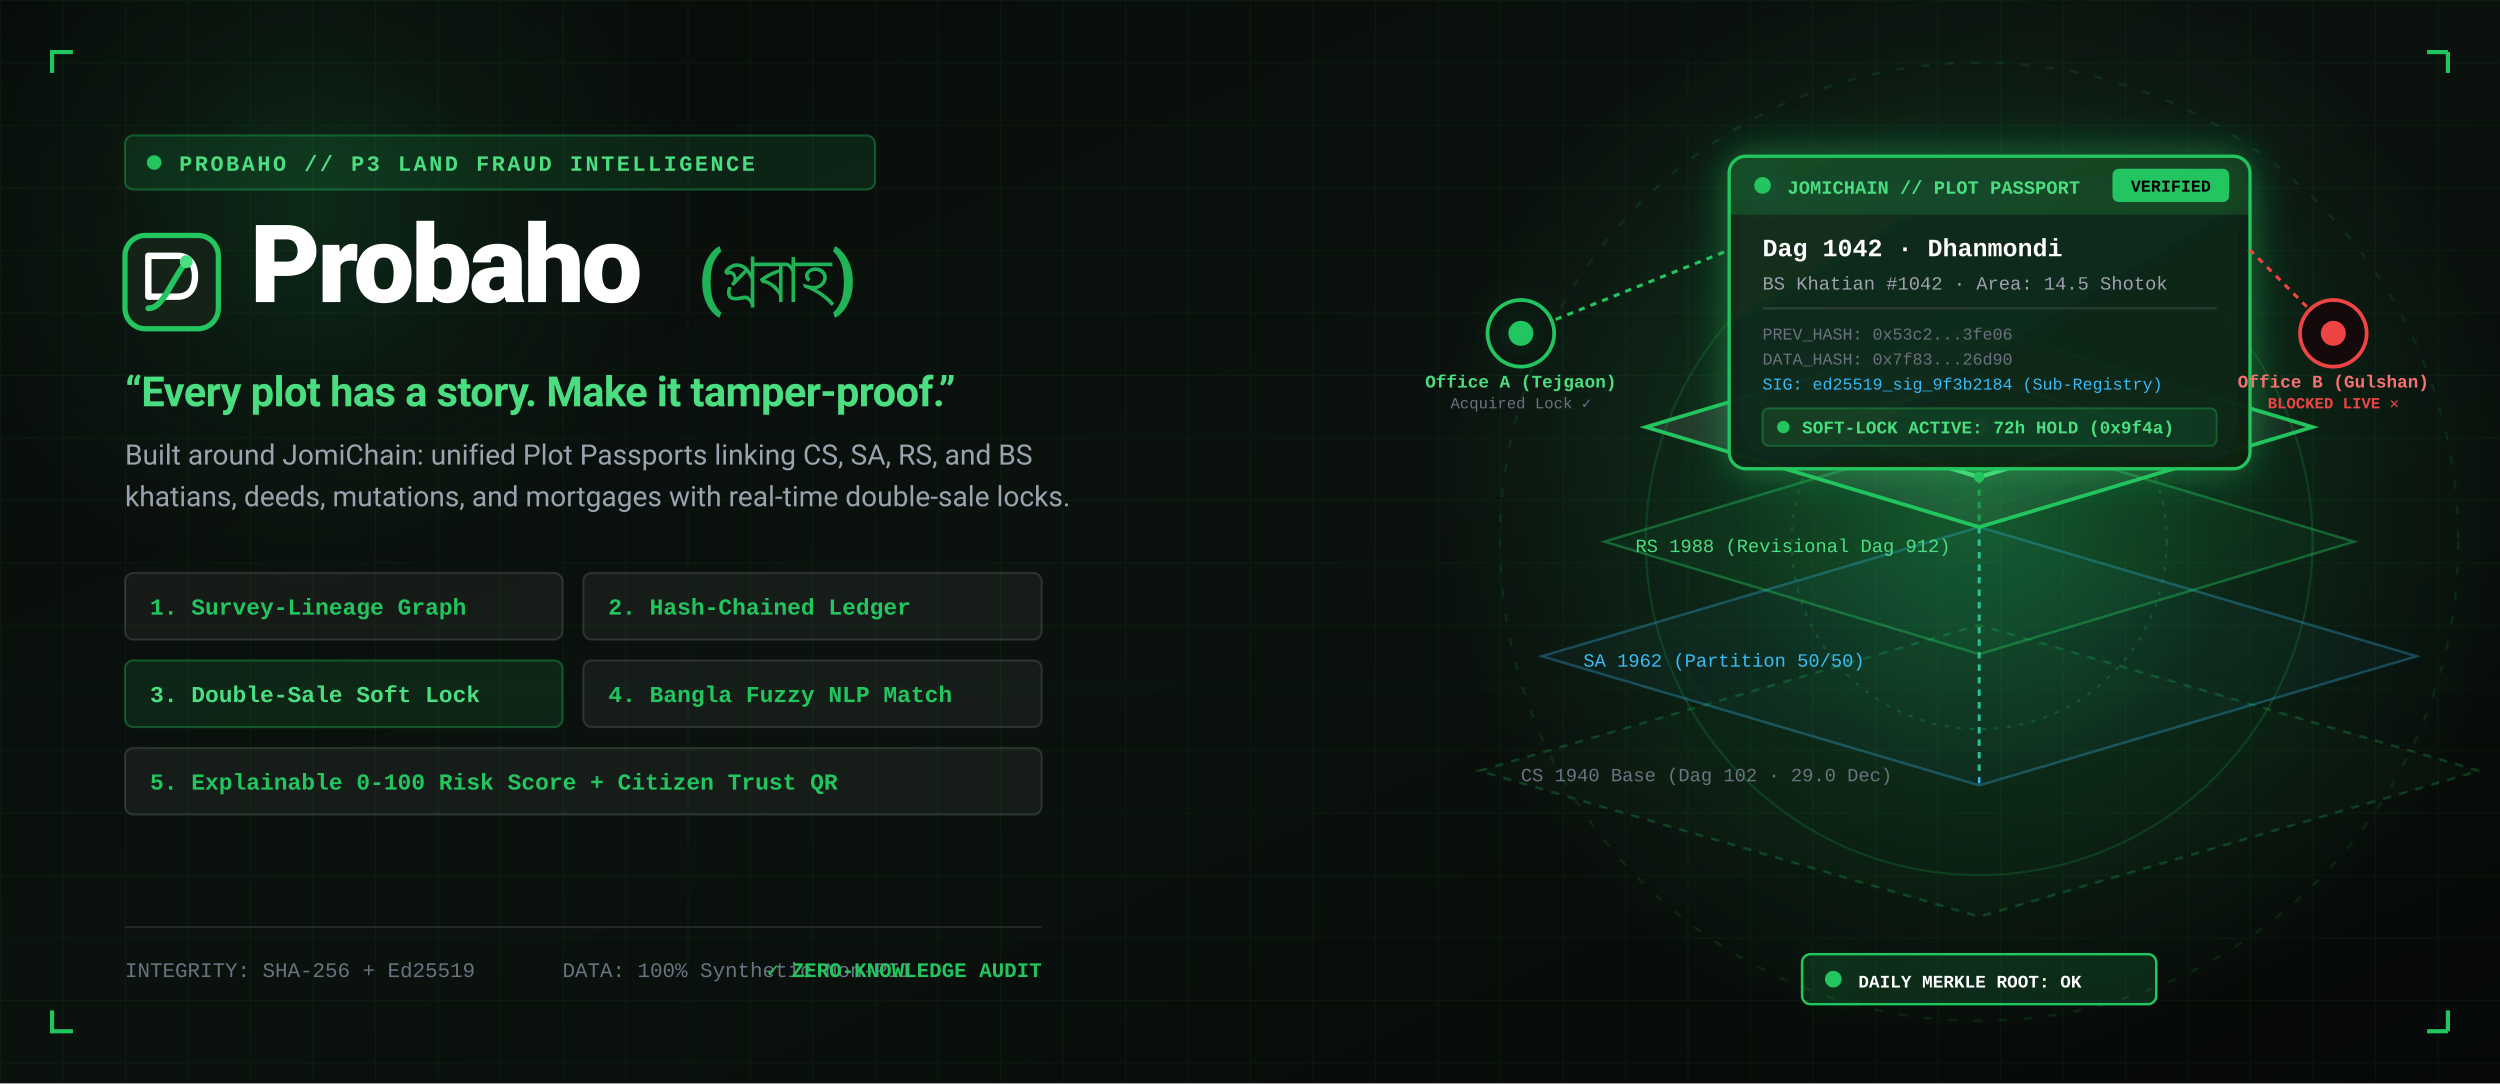
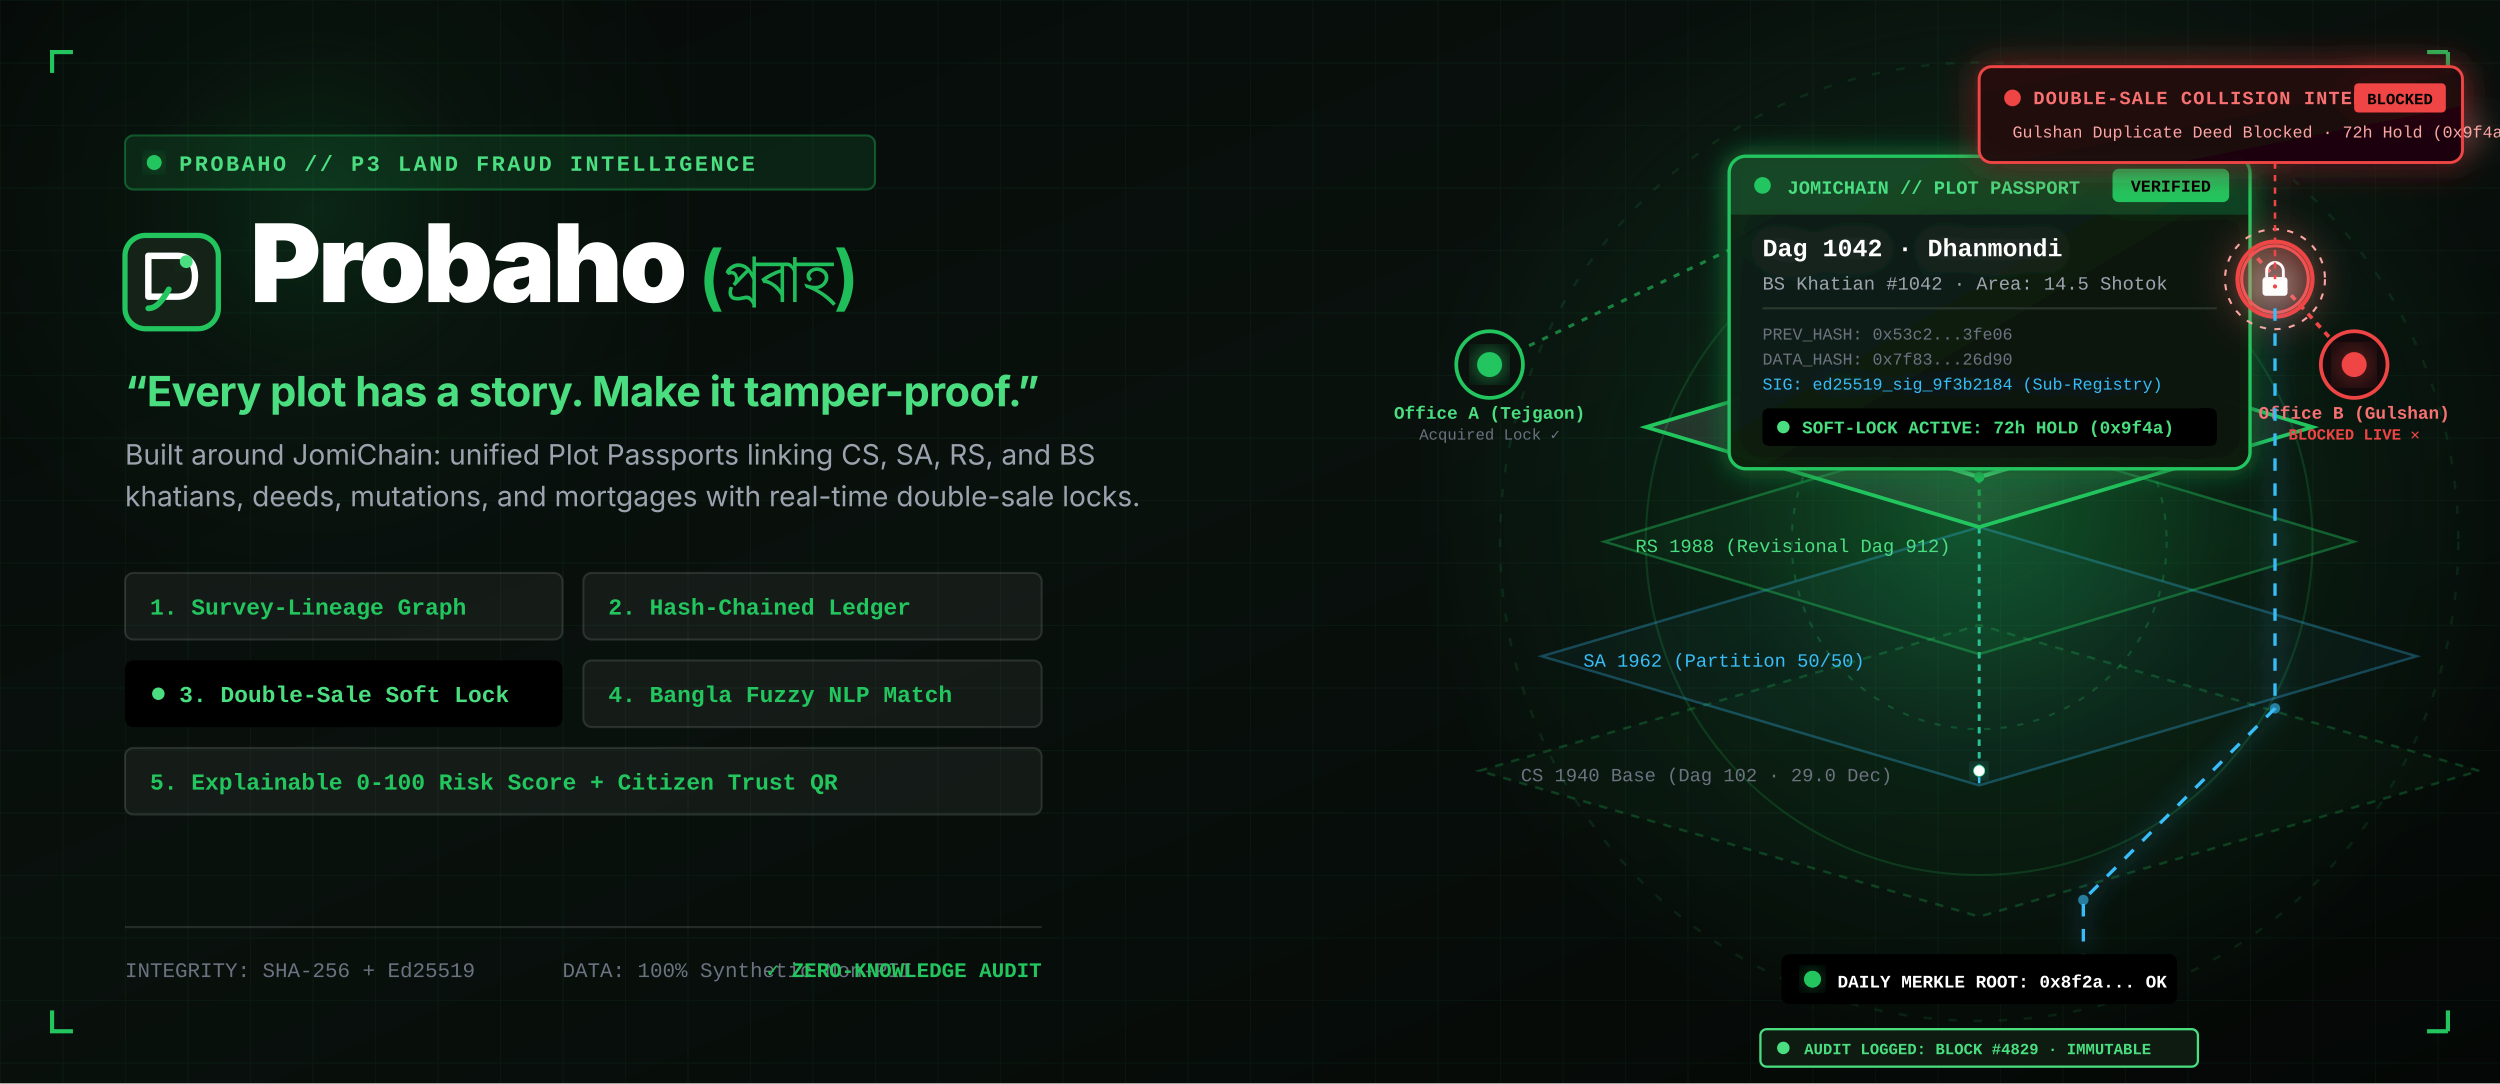
- <svg xmlns="http://www.w3.org/2000/svg" viewBox="0 0 1200 520" width="100%" height="100%">
+ <svg xmlns="http://www.w3.org/2000/svg" viewBox="0 0 1200 520" width="100%" height="100%" role="img" aria-labelledby="hero-title hero-desc">
  <defs>
    <linearGradient id="bg-grad" x1="0%" y1="0%" x2="100%" y2="100%">
-       <stop offset="0%" stop-color="#080c0a" />
-       <stop offset="50%" stop-color="#0b120e" />
-       <stop offset="100%" stop-color="#060907" />
+       <stop offset="0%" stop-color="#060a08" />
+       <stop offset="45%" stop-color="#09110d" />
+       <stop offset="100%" stop-color="#040705" />
    </linearGradient>
    <linearGradient id="brand-grad" x1="0%" y1="0%" x2="100%" y2="0%">
      <stop offset="0%" stop-color="#22c55e" />
      <stop offset="50%" stop-color="#4ade80" />
      <stop offset="100%" stop-color="#10b981" />
    </linearGradient>
    <linearGradient id="glass-grad" x1="0%" y1="0%" x2="100%" y2="100%">
-       <stop offset="0%" stop-color="#ffffff" stop-opacity="0.12" />
+       <stop offset="0%" stop-color="#ffffff" stop-opacity="0.14" />
      <stop offset="100%" stop-color="#ffffff" stop-opacity="0.02" />
    </linearGradient>
    <linearGradient id="card-grad" x1="0%" y1="0%" x2="100%" y2="100%">
-       <stop offset="0%" stop-color="#142419" stop-opacity="0.95" />
-       <stop offset="100%" stop-color="#0a120c" stop-opacity="0.95" />
+       <stop offset="0%" stop-color="#122217" stop-opacity="0.96" />
+       <stop offset="100%" stop-color="#08120a" stop-opacity="0.96" />
+     </linearGradient>
+     <linearGradient id="alert-card-grad" x1="0%" y1="0%" x2="100%" y2="100%">
+       <stop offset="0%" stop-color="#220b0d" stop-opacity="0.96" />
+       <stop offset="100%" stop-color="#120507" stop-opacity="0.96" />
+     </linearGradient>
+     <linearGradient id="radar-beam-grad" x1="0%" y1="0%" x2="100%" y2="0%">
+       <stop offset="0%" stop-color="#22c55e" stop-opacity="0" />
+       <stop offset="70%" stop-color="#22c55e" stop-opacity="0.12" />
+       <stop offset="100%" stop-color="#4ade80" stop-opacity="0.6" />
    </linearGradient>
    <radialGradient id="beacon-glow" cx="50%" cy="50%" r="50%">
-       <stop offset="0%" stop-color="#22c55e" stop-opacity="0.6" />
-       <stop offset="50%" stop-color="#22c55e" stop-opacity="0.2" />
+       <stop offset="0%" stop-color="#22c55e" stop-opacity="0.55" />
+       <stop offset="45%" stop-color="#22c55e" stop-opacity="0.15" />
      <stop offset="100%" stop-color="#22c55e" stop-opacity="0" />
    </radialGradient>
    <radialGradient id="red-beacon-glow" cx="50%" cy="50%" r="50%">
-       <stop offset="0%" stop-color="#ef4444" stop-opacity="0.6" />
+       <stop offset="0%" stop-color="#ef4444" stop-opacity="0.7" />
+       <stop offset="50%" stop-color="#ef4444" stop-opacity="0.2" />
      <stop offset="100%" stop-color="#ef4444" stop-opacity="0" />
    </radialGradient>
+     <radialGradient id="cyan-beacon-glow" cx="50%" cy="50%" r="50%">
+       <stop offset="0%" stop-color="#38bdf8" stop-opacity="0.6" />
+       <stop offset="50%" stop-color="#38bdf8" stop-opacity="0.15" />
+       <stop offset="100%" stop-color="#38bdf8" stop-opacity="0" />
+     </radialGradient>
    <pattern id="cadastral-grid" width="30" height="30" patternUnits="userSpaceOnUse">
-       <path d="M 30 0 L 0 0 0 30" fill="none" stroke="rgba(34, 197, 94, 0.07)" stroke-width="0.8" />
+       <path d="M 30 0 L 0 0 0 30" fill="none" stroke="rgba(34, 197, 94, 0.065)" stroke-width="0.8" />
    </pattern>
-     <filter id="glow-filter" x="-20%" y="-20%" width="140%" height="140%">
+     <filter id="glow-emerald" x="-30%" y="-30%" width="160%" height="160%">
+       <feGaussianBlur stdDeviation="6" result="blur" />
+       <feComposite in="SourceGraphic" in2="blur" operator="over" />
+     </filter>
+     <filter id="glow-red" x="-40%" y="-40%" width="180%" height="180%">
      <feGaussianBlur stdDeviation="8" result="blur" />
+       <feComposite in="SourceGraphic" in2="blur" operator="over" />
+     </filter>
+     <filter id="glow-cyan" x="-30%" y="-30%" width="160%" height="160%">
+       <feGaussianBlur stdDeviation="5" result="blur" />
      <feComposite in="SourceGraphic" in2="blur" operator="over" />
    </filter>
  </defs>
  <style>
-     .mono { font-family: 'JetBrains Mono', 'Fira Code', 'Courier New', monospace; }
-     .sans { font-family: -apple-system, BlinkMacSystemFont, 'Segoe UI', Roboto, Helvetica, Arial, sans-serif; }
-     .glow { filter: drop-shadow(0 0 10px rgba(34, 197, 94, 0.5)); }
+     /* ==================================================================== */
+     /* 1. TYPOGRAPHY &amp; BASE STYLES                                          */
+     /* ==================================================================== */
+     .mono { font-family: 'JetBrains Mono', 'SF Mono', Consolas, Menlo, Monaco, 'Courier New', monospace; }
+     .sans { font-family: -apple-system, BlinkMacSystemFont, 'Segoe UI', Inter, Roboto, Helvetica, Arial, sans-serif; }
+ 
+     /* ==================================================================== */
+     /* 2. CONTINUOUS AMBIENT MICRO-ANIMATIONS                               */
+     /* ==================================================================== */
+     /* Cadastral Radar Reticle Rotations */
+     .radar-outer {
+       transform-origin: 950px 260px;
+       animation: spinCW 55s linear infinite;
+     }
+     .radar-inner {
+       transform-origin: 950px 260px;
+       animation: spinCCW 32s linear infinite;
+     }
+     .radar-sweep-beam {
+       transform-origin: 950px 260px;
+       animation: spinCW 10s linear infinite;
+     }
+     @keyframes spinCW { from { transform: rotate(0deg); } to { transform: rotate(360deg); } }
+     @keyframes spinCCW { from { transform: rotate(360deg); } to { transform: rotate(0deg); } }
+ 
+     /* Ambient Heartbeat Pings */
+     .beacon-ping {
+       transform-origin: center;
+       transform-box: fill-box;
+       animation: beaconPulse 2.8s cubic-bezier(0.4, 0, 0.6, 1) infinite;
+     }
+     @keyframes beaconPulse {
+       0% { transform: scale(0.9); opacity: 0.9; }
+       50% { transform: scale(1.4); opacity: 0.35; }
+       100% { transform: scale(0.9); opacity: 0.9; }
+     }
+ 
+     /* P Logo Monogram Flow Spline */
+     .logo-flow {
+       stroke-dasharray: 10 30;
+       animation: logoFlowAnim 2.4s linear infinite;
+     }
+     @keyframes logoFlowAnim {
+       from { stroke-dashoffset: 40; }
+       to { stroke-dashoffset: 0; }
+     }
+ 
+     /* Target Plot Dag 1042 Beacon Ping */
+     .plot-beacon-ring {
+       transform-origin: center;
+       transform-box: fill-box;
+       animation: plotBeacon 2.6s ease-out infinite;
+     }
+     @keyframes plotBeacon {
+       0% { transform: scale(0.5); opacity: 0.9; }
+       70% { transform: scale(1.6); opacity: 0.1; }
+       100% { transform: scale(1.8); opacity: 0; }
+     }
+ 
+     /* Survey Lineage Upward Continuous Stream (CS -&gt; SA -&gt; RS -&gt; BS) */
+     .survey-stream-1 { animation: surveyFlow1 3.2s cubic-bezier(0.4, 0, 0.2, 1) infinite; }
+     .survey-stream-2 { animation: surveyFlow2 3.8s cubic-bezier(0.4, 0, 0.2, 1) infinite 1.1s; }
+     .survey-stream-3 { animation: surveyFlow3 3.4s cubic-bezier(0.4, 0, 0.2, 1) infinite 2.0s; }
+     @keyframes surveyFlow1 {
+       0% { transform: translate(0, 0); opacity: 0; }
+       15% { opacity: 1; }
+       85% { opacity: 1; }
+       100% { transform: translate(0, -165px); opacity: 0; }
+     }
+     @keyframes surveyFlow2 {
+       0% { transform: translate(0, 0); opacity: 0; }
+       15% { opacity: 1; }
+       85% { opacity: 1; }
+       100% { transform: translate(0, -165px); opacity: 0; }
+     }
+     @keyframes surveyFlow3 {
+       0% { transform: translate(0, 0); opacity: 0; }
+       15% { opacity: 1; }
+       85% { opacity: 1; }
+       100% { transform: translate(0, -165px); opacity: 0; }
+     }
+ 
+     /* Office A (Tejgaon) Legitimate Ownership Registration Stream */
+     .office-a-ping {
+       transform-origin: center;
+       transform-box: fill-box;
+       animation: officeAPulse 2.6s ease-out infinite;
+     }
+     @keyframes officeAPulse {
+       0% { transform: scale(1); opacity: 0.8; }
+       60% { transform: scale(2.2); opacity: 0; }
+       100% { transform: scale(2.2); opacity: 0; }
+     }
+     .auth-flow-1 { animation: authTravel 3.2s cubic-bezier(0.4, 0, 0.2, 1) infinite; }
+     .auth-flow-2 { animation: authTravel 3.2s cubic-bezier(0.4, 0, 0.2, 1) infinite 1.6s; }
+     @keyframes authTravel {
+       0% { transform: translate(0, 0); opacity: 0; }
+       12% { opacity: 1; }
+       82% { opacity: 1; }
+       100% { transform: translate(115px, -55px); opacity: 0; }
+     }
+ 
+     /* ==================================================================== */
+     /* 3. THE 8-SECOND CHOREOGRAPHED DOUBLE-SALE PREVENTION STORY LOOP       */
+     /* ==================================================================== */
+     /* Phase 1 &amp; 2: Office B Rogue Deed Attempt Speeds Toward Passport, Halts */
+     .rogue-packet {
+       animation: rogueRun 8s cubic-bezier(0.25, 0.1, 0.25, 1) infinite;
+     }
+     @keyframes rogueRun {
+       0% { transform: translate(0, 0); opacity: 0; }
+       5% { opacity: 1; }
+       28% { transform: translate(-38px, -41px); opacity: 1; }
+       30%, 82% { transform: translate(-38px, -41px); opacity: 1; }
+       88%, 100% { transform: translate(-38px, -41px); opacity: 0; }
+     }
+ 
+     /* Rogue Trail Vector Active Flash */
+     .rogue-vector {
+       animation: vectorThreat 8s ease infinite;
+     }
+     @keyframes vectorThreat {
+       0%, 4% { stroke: #ef4444; opacity: 0.4; }
+       6%, 28% { stroke: #f87171; opacity: 0.95; stroke-dashoffset: -30; }
+       30%, 82% { stroke: #ef4444; opacity: 0.75; }
+       88%, 100% { stroke: #ef4444; opacity: 0.4; }
+     }
+ 
+     /* Phase 2: Soft-Lock Collision Shield &amp; Shockwave Rings */
+     .lock-shield-primary {
+       transform-origin: center;
+       transform-box: fill-box;
+       animation: shieldPrimary 8s cubic-bezier(0.16, 1, 0.3, 1) infinite;
+     }
+     @keyframes shieldPrimary {
+       0%, 27% { transform: scale(0); opacity: 0; }
+       31% { transform: scale(1.3); opacity: 1; }
+       36% { transform: scale(1); opacity: 1; }
+       42%, 80% { transform: scale(1); opacity: 0.95; }
+       86%, 100% { transform: scale(0.5); opacity: 0; }
+     }
+ 
+     .lock-shield-wave {
+       transform-origin: center;
+       transform-box: fill-box;
+       animation: shieldWave 8s ease-out infinite;
+     }
+     @keyframes shieldWave {
+       0%, 28% { transform: scale(0.2); opacity: 0; }
+       33% { transform: scale(1.5); opacity: 0.9; }
+       44% { transform: scale(2.2); opacity: 0; }
+       52% { transform: scale(1.2); opacity: 0.8; }
+       64% { transform: scale(2.2); opacity: 0; }
+       72% { transform: scale(1.2); opacity: 0.8; }
+       82% { transform: scale(2.0); opacity: 0; }
+       86%, 100% { opacity: 0; }
+     }
+ 
+     /* Phase 3: Telemetry Collision HUD Card */
+     .collision-hud {
+       animation: hudReveal 8s cubic-bezier(0.16, 1, 0.3, 1) infinite;
+     }
+     @keyframes hudReveal {
+       0%, 30% { opacity: 0; transform: translateY(-10px); }
+       36%, 82% { opacity: 1; transform: translateY(0); }
+       88%, 100% { opacity: 0; transform: translateY(-6px); }
+     }
+ 
+     /* Passport Concurrency Ribbon Defensive Pulse */
+     .passport-lock-banner {
+       animation: bannerLock 8s ease infinite;
+     }
+     @keyframes bannerLock {
+       0%, 28% { fill: rgba(34, 197, 94, 0.15); stroke: rgba(34, 197, 94, 0.35); }
+       34%, 82% { fill: rgba(239, 68, 68, 0.25); stroke: #ef4444; filter: drop-shadow(0 0 6px rgba(239, 68, 68, 0.6)); }
+       88%, 100% { fill: rgba(34, 197, 94, 0.15); stroke: rgba(34, 197, 94, 0.35); filter: none; }
+     }
+ 
+     /* Left Novelty 3 Badge Synchronous Illumination */
+     .novelty-lock-pill {
+       animation: noveltyLockGlow 8s ease infinite;
+     }
+     @keyframes noveltyLockGlow {
+       0%, 28% { stroke: rgba(34, 197, 94, 0.35); fill: rgba(34, 197, 94, 0.12); filter: none; }
+       34%, 82% { stroke: #4ade80; fill: rgba(34, 197, 94, 0.28); filter: drop-shadow(0 0 8px rgba(74, 222, 128, 0.45)); }
+       88%, 100% { stroke: rgba(34, 197, 94, 0.35); fill: rgba(34, 197, 94, 0.12); filter: none; }
+     }
+ 
+     /* Phase 4: Cryptographic Proof Downlink Beam */
+     .audit-downlink-beam {
+       stroke-dasharray: 6 6;
+       animation: auditBeamFlow 8s linear infinite;
+     }
+     @keyframes auditBeamFlow {
+       0%, 40% { opacity: 0; stroke-dashoffset: 120; }
+       48% { opacity: 1; stroke-dashoffset: 0; }
+       48%, 82% { opacity: 1; stroke-dashoffset: -80; }
+       88%, 100% { opacity: 0; stroke-dashoffset: -120; }
+     }
+ 
+     /* Daily Merkle Root Anchor Status Confirmation */
+     .merkle-anchor-box {
+       animation: merkleCatch 8s ease infinite;
+     }
+     @keyframes merkleCatch {
+       0%, 45% { fill: rgba(34, 197, 94, 0.15); stroke: #22c55e; filter: none; }
+       52%, 82% { fill: rgba(34, 197, 94, 0.35); stroke: #4ade80; filter: drop-shadow(0 0 10px rgba(34, 197, 94, 0.75)); }
+       88%, 100% { fill: rgba(34, 197, 94, 0.15); stroke: #22c55e; filter: none; }
+     }
+ 
+     .merkle-proof-pill {
+       animation: proofPillReveal 8s cubic-bezier(0.16, 1, 0.3, 1) infinite;
+     }
+     @keyframes proofPillReveal {
+       0%, 48% { opacity: 0; transform: translateY(6px); }
+       54%, 82% { opacity: 1; transform: translateY(0); }
+       88%, 100% { opacity: 0; transform: translateY(4px); }
+     }
+ 
+     /* ==================================================================== */
+     /* 4. ACCESSIBILITY REDUCED-MOTION FALLBACK                             */
+     /* ==================================================================== */
+     @media (prefers-reduced-motion: reduce) {
+       * { animation: none !important; }
+       .rogue-packet { transform: translate(-38px, -41px); opacity: 1; }
+       .lock-shield-primary { transform: scale(1); opacity: 1; }
+       .collision-hud { opacity: 1; transform: translateY(0); }
+       .audit-downlink-beam { opacity: 1; stroke-dashoffset: 0; }
+       .merkle-anchor-box { fill: rgba(34, 197, 94, 0.35); stroke: #4ade80; }
+       .merkle-proof-pill { opacity: 1; transform: translateY(0); }
+       .passport-lock-banner { fill: rgba(239, 68, 68, 0.25); stroke: #ef4444; }
+     }
  </style>
  <rect width="1200" height="520" fill="url(#bg-grad)" />
  <rect width="1200" height="520" fill="url(#cadastral-grid)" />
-   <circle cx="950" cy="240" r="260" fill="url(#beacon-glow)" opacity="0.65" />
-   <circle cx="150" cy="100" r="180" fill="url(#beacon-glow)" opacity="0.25" />
-   <circle cx="950" cy="260" r="230" fill="none" stroke="rgba(34, 197, 94, 0.12)" stroke-width="1.2" stroke-dasharray="4 8" />
+   <circle cx="950" cy="240" r="270" fill="url(#beacon-glow)" opacity="0.65" />
+   <circle cx="150" cy="100" r="190" fill="url(#beacon-glow)" opacity="0.25" />
+   <g class="radar-outer">
+     <circle cx="950" cy="260" r="230" fill="none" stroke="rgba(34, 197, 94, 0.12)" stroke-width="1.2" stroke-dasharray="4 8" />
+   </g>
  <circle cx="950" cy="260" r="160" fill="none" stroke="rgba(34, 197, 94, 0.18)" stroke-width="1" />
-   <circle cx="950" cy="260" r="90" fill="none" stroke="rgba(34, 197, 94, 0.22)" stroke-width="1" stroke-dasharray="2 4" />
+   <g class="radar-inner">
+     <circle cx="950" cy="260" r="90" fill="none" stroke="rgba(34, 197, 94, 0.25)" stroke-width="1" stroke-dasharray="3 5" />
+   </g>
+   <g class="radar-sweep-beam">
+     <line x1="950" y1="260" x2="1180" y2="260" stroke="url(#radar-beam-grad)" stroke-width="1.8" />
+   </g>
  <path d="M 25 35 L 25 25 L 35 25" stroke="#22c55e" stroke-width="2" fill="none" />
  <path d="M 1175 25 L 1175 35 M 1175 25 L 1165 25" stroke="#22c55e" stroke-width="2" fill="none" />
  <path d="M 25 485 L 25 495 L 35 495" stroke="#22c55e" stroke-width="2" fill="none" />
  <path d="M 1175 495 L 1175 485 M 1175 495 L 1165 495" stroke="#22c55e" stroke-width="2" fill="none" />
  <g transform="translate(60, 65)">
    <rect width="360" height="26" rx="4" fill="rgba(34, 197, 94, 0.12)" stroke="rgba(34, 197, 94, 0.35)" stroke-width="1" />
-     <circle cx="14" cy="13" r="3.5" fill="#22c55e" class="glow" />
+     <circle cx="14" cy="13" r="3.5" fill="#22c55e" class="beacon-ping" filter="url(#glow-emerald)" />
+     <circle cx="14" cy="13" r="3.5" fill="#22c55e" />
    <text x="26" y="17" fill="#4ade80" class="mono" font-size="10.5" font-weight="700" letter-spacing="1.2">
      PROBAHO // P3 LAND FRAUD INTELLIGENCE
    </text>
  </g>
  <g transform="translate(60, 155)">
    <g transform="translate(0, -42) scale(1.4)">
      <rect x="0" y="0" width="32" height="32" rx="7" fill="#142218" stroke="#22c55e" stroke-width="1.8" />
      <path d="M 8 7 L 18 7 C 22.5 7 24 10.5 24 14 C 24 17.5 22.5 21 18 21 L 8 21 Z" fill="none" stroke="#ffffff" stroke-width="2.2" stroke-linejoin="round" />
-       <path d="M 8 25 C 13 25 15 17 21 9" fill="none" stroke="#22c55e" stroke-width="2" stroke-linecap="round" />
-       <circle cx="21" cy="9" r="2.2" fill="#4ade80" />
+       <path d="M 8 25 C 13 25 15 17 21 9" fill="none" stroke="#22c55e" stroke-width="2" stroke-linecap="round" class="logo-flow" />
+       <circle cx="21" cy="9" r="2.2" fill="#4ade80" filter="url(#glow-emerald)" />
    </g>
    <text x="60" y="-10" fill="#ffffff" class="sans" font-size="52" font-weight="900" letter-spacing="-1.5">
      Probaho
    </text>
-     <text x="275" y="-10" fill="#22c55e" class="sans" font-size="34" font-weight="600" opacity="0.9">
+     <text x="275" y="-10" fill="#22c55e" class="sans" font-size="34" font-weight="600" opacity="0.95">
      (প্রবাহ)
    </text>
  </g>
  <g transform="translate(60, 195)">
    <text x="0" y="0" fill="#4ade80" class="sans" font-size="20" font-weight="700" letter-spacing="-0.3">
      “Every plot has a story. Make it tamper-proof.”
    </text>
    <text x="0" y="28" fill="#9ca3af" class="sans" font-size="13.5" font-weight="400">
      Built around JomiChain: unified Plot Passports linking CS, SA, RS, and BS
    </text>
    <text x="0" y="48" fill="#9ca3af" class="sans" font-size="13.5" font-weight="400">
      khatians, deeds, mutations, and mortgages with real-time double-sale locks.
    </text>
  </g>
  <g transform="translate(60, 275)">
    <g transform="translate(0, 0)">
      <rect width="210" height="32" rx="4" fill="rgba(255,255,255,0.05)" stroke="rgba(255,255,255,0.12)" stroke-width="1" />
      <text x="12" y="20" fill="#22c55e" class="mono" font-size="11" font-weight="700">1. Survey-Lineage Graph</text>
    </g>
    <g transform="translate(220, 0)">
      <rect width="220" height="32" rx="4" fill="rgba(255,255,255,0.05)" stroke="rgba(255,255,255,0.12)" stroke-width="1" />
      <text x="12" y="20" fill="#22c55e" class="mono" font-size="11" font-weight="700">2. Hash-Chained Ledger</text>
    </g>
    <g transform="translate(0, 42)">
-       <rect width="210" height="32" rx="4" fill="rgba(34,197,94,0.12)" stroke="rgba(34,197,94,0.35)" stroke-width="1" />
-       <text x="12" y="20" fill="#4ade80" class="mono" font-size="11" font-weight="700">3. Double-Sale Soft Lock</text>
+       <rect width="210" height="32" rx="4" class="novelty-lock-pill" stroke-width="1.2" />
+       <circle cx="16" cy="16" r="3" fill="#4ade80" />
+       <text x="26" y="20" fill="#4ade80" class="mono" font-size="11" font-weight="700">3. Double-Sale Soft Lock</text>
    </g>
    <g transform="translate(220, 42)">
      <rect width="220" height="32" rx="4" fill="rgba(255,255,255,0.05)" stroke="rgba(255,255,255,0.12)" stroke-width="1" />
      <text x="12" y="20" fill="#22c55e" class="mono" font-size="11" font-weight="700">4. Bangla Fuzzy NLP Match</text>
    </g>
    <g transform="translate(0, 84)">
      <rect width="440" height="32" rx="4" fill="rgba(255,255,255,0.05)" stroke="rgba(255,255,255,0.12)" stroke-width="1" />
      <text x="12" y="20" fill="#22c55e" class="mono" font-size="11" font-weight="700">5. Explainable 0-100 Risk Score + Citizen Trust QR</text>
    </g>
  </g>
  <g transform="translate(60, 445)">
-     <line x1="0" y1="0" x2="440" y2="0" stroke="rgba(255,255,255,0.1)" stroke-width="1" />
+     <line x1="0" y1="0" x2="440" y2="0" stroke="rgba(255,255,255,0.12)" stroke-width="1" />
    <text x="0" y="24" fill="#6b7280" class="mono" font-size="10">
      INTEGRITY: SHA-256 + Ed25519
    </text>
    <text x="210" y="24" fill="#6b7280" class="mono" font-size="10">
      DATA: 100% Synthetic Non-PII
    </text>
    <text x="440" y="24" text-anchor="end" fill="#22c55e" class="mono" font-size="10" font-weight="700">
      ✓ ZERO-KNOWLEDGE AUDIT
    </text>
  </g>
  <g transform="translate(950, 370)">
    <polygon points="-240,0 0,-70 240,0 0,70" fill="rgba(34,197,94,0.03)" stroke="rgba(34,197,94,0.25)" stroke-width="1.2" stroke-dasharray="4 4" />
    <text x="-220" y="5" fill="#6b7280" class="mono" font-size="9">CS 1940 Base (Dag 102 · 29.0 Dec)</text>
  </g>
  <g transform="translate(950, 315)">
    <polygon points="-210,0 0,-62 210,0 0,62" fill="rgba(56,189,248,0.04)" stroke="rgba(56,189,248,0.3)" stroke-width="1.2" />
    <line x1="0" y1="-62" x2="0" y2="62" stroke="#38bdf8" stroke-width="1.2" stroke-dasharray="3 3" />
    <text x="-190" y="5" fill="#38bdf8" class="mono" font-size="9">SA 1962 (Partition 50/50)</text>
  </g>
  <g transform="translate(950, 260)">
    <polygon points="-180,0 0,-54 180,0 0,54" fill="rgba(34,197,94,0.06)" stroke="rgba(34,197,94,0.4)" stroke-width="1.2" />
    <text x="-165" y="5" fill="#4ade80" class="mono" font-size="9">RS 1988 (Revisional Dag 912)</text>
  </g>
  <g transform="translate(950, 205)">
    <polygon points="-160,0 0,-48 160,0 0,48" fill="url(#glass-grad)" stroke="#22c55e" stroke-width="1.8" />
    <polygon points="-80,0 0,-24 80,0 0,24" fill="rgba(34, 197, 94, 0.35)" stroke="#4ade80" stroke-width="2" />
-     <circle cx="0" cy="0" r="4.5" fill="#ffffff" class="glow" />
+     <circle cx="0" cy="0" r="14" fill="none" stroke="#4ade80" stroke-width="1.2" class="plot-beacon-ring" />
+     <circle cx="0" cy="0" r="4.5" fill="#ffffff" filter="url(#glow-emerald)" />
    <circle cx="-80" cy="0" r="2.5" fill="#22c55e" />
    <circle cx="80" cy="0" r="2.5" fill="#22c55e" />
    <circle cx="0" cy="-24" r="2.5" fill="#22c55e" />
    <circle cx="0" cy="24" r="2.5" fill="#22c55e" />
  </g>
  <line x1="950" y1="370" x2="950" y2="205" stroke="#22c55e" stroke-width="1.5" stroke-dasharray="3 3" opacity="0.6" />
-   <g transform="translate(830, 75)" class="glow">
+   <circle cx="950" cy="370" r="2.8" fill="#38bdf8" class="survey-stream-1" filter="url(#glow-cyan)" />
+   <circle cx="950" cy="370" r="2.8" fill="#4ade80" class="survey-stream-2" filter="url(#glow-emerald)" />
+   <circle cx="950" cy="370" r="2.5" fill="#ffffff" class="survey-stream-3" />
+   <g transform="translate(830, 75)" filter="url(#glow-emerald)">
    <rect width="250" height="150" rx="8" fill="url(#card-grad)" stroke="#22c55e" stroke-width="1.6" />
    <path d="M 0 8 Q 0 0 8 0 L 242 0 Q 250 0 250 8 L 250 28 L 0 28 Z" fill="rgba(34, 197, 94, 0.22)" />
-     <circle cx="16" cy="14" r="4" fill="#22c55e" class="glow" />
+     <circle cx="16" cy="14" r="4" fill="#22c55e" class="beacon-ping" />
    <text x="28" y="18" fill="#4ade80" class="mono" font-size="9" font-weight="700">
      JOMICHAIN // PLOT PASSPORT
    </text>
    <rect x="184" y="6" width="56" height="16" rx="3" fill="#22c55e" />
    <text x="212" y="17" text-anchor="middle" fill="#000000" class="mono" font-size="8" font-weight="900">
      VERIFIED
    </text>
    <text x="16" y="48" fill="#ffffff" class="mono" font-size="12" font-weight="800">
      Dag 1042 · Dhanmondi
    </text>
    <text x="16" y="64" fill="#9ca3af" class="mono" font-size="9">
      BS Khatian #1042 · Area: 14.5 Shotok
    </text>
    <line x1="16" y1="73" x2="234" y2="73" stroke="rgba(255,255,255,0.12)" stroke-width="1" />
    <text x="16" y="88" fill="#6b7280" class="mono" font-size="8">
      PREV_HASH: 0x53c2...3fe06
    </text>
    <text x="16" y="100" fill="#6b7280" class="mono" font-size="8">
      DATA_HASH: 0x7f83...26d90
    </text>
    <text x="16" y="112" fill="#38bdf8" class="mono" font-size="8">
      SIG: ed25519_sig_9f3b2184 (Sub-Registry)
    </text>
-     <rect x="16" y="121" width="218" height="18" rx="3" fill="rgba(34, 197, 94, 0.15)" stroke="rgba(34, 197, 94, 0.35)" stroke-width="1" />
-     <circle cx="26" cy="130" r="3" fill="#22c55e" />
+     <rect x="16" y="121" width="218" height="18" rx="3" class="passport-lock-banner" stroke-width="1" />
+     <circle cx="26" cy="130" r="3" fill="#4ade80" />
    <text x="35" y="133" fill="#4ade80" class="mono" font-size="8.5" font-weight="700">
      SOFT-LOCK ACTIVE: 72h HOLD (0x9f4a)
    </text>
  </g>
-   <g transform="translate(730, 160)">
-     <line x1="0" y1="0" x2="100" y2="-40" stroke="#22c55e" stroke-width="1.5" stroke-dasharray="3 3" />
+   <g transform="translate(715, 175)">
+     <line x1="0" y1="0" x2="115" y2="-55" stroke="#22c55e" stroke-width="1.5" stroke-dasharray="3 4" opacity="0.6" />
+     <circle cx="0" cy="0" r="3.2" fill="#4ade80" class="auth-flow-1" filter="url(#glow-emerald)" />
+     <circle cx="0" cy="0" r="2.5" fill="#ffffff" class="auth-flow-2" />
+     <circle cx="0" cy="0" r="16" fill="none" stroke="#22c55e" stroke-width="1" class="office-a-ping" />
    <circle cx="0" cy="0" r="16" fill="#0b120e" stroke="#22c55e" stroke-width="1.8" />
-     <circle cx="0" cy="0" r="6" fill="#22c55e" class="glow" />
+     <circle cx="0" cy="0" r="6" fill="#22c55e" filter="url(#glow-emerald)" />
    <text x="0" y="26" text-anchor="middle" fill="#4ade80" class="mono" font-size="8.5" font-weight="700">
      Office A (Tejgaon)
    </text>
    <text x="0" y="36" text-anchor="middle" fill="#6b7280" class="mono" font-size="7.5">
      Acquired Lock ✓
    </text>
  </g>
-   <g transform="translate(1120, 160)">
-     <line x1="0" y1="0" x2="-40" y2="-40" stroke="#ef4444" stroke-width="1.5" stroke-dasharray="3 3" />
+   <g transform="translate(1130, 175)">
+     <line x1="0" y1="0" x2="-50" y2="-55" stroke="#ef4444" stroke-width="1.8" stroke-dasharray="3 3" class="rogue-vector" />
+     <g class="rogue-packet">
+       <circle cx="0" cy="0" r="5" fill="#ef4444" filter="url(#glow-red)" />
+       <circle cx="0" cy="0" r="2.2" fill="#ffffff" />
+     </g>
    <circle cx="0" cy="0" r="16" fill="#140a0b" stroke="#ef4444" stroke-width="1.8" />
-     <circle cx="0" cy="0" r="6" fill="#ef4444" />
+     <circle cx="0" cy="0" r="6" fill="#ef4444" filter="url(#glow-red)" />
    <text x="0" y="26" text-anchor="middle" fill="#f87171" class="mono" font-size="8.5" font-weight="700">
      Office B (Gulshan)
    </text>
    <text x="0" y="36" text-anchor="middle" fill="#ef4444" class="mono" font-size="7.5" font-weight="700">
      BLOCKED LIVE ✕
    </text>
  </g>
+   <g transform="translate(1092, 134)">
+     <circle cx="0" cy="0" r="16" fill="none" stroke="#ef4444" stroke-width="1.5" class="lock-shield-wave" />
+     <g class="lock-shield-primary" filter="url(#glow-red)">
+       <circle cx="0" cy="0" r="18" fill="rgba(239, 68, 68, 0.18)" stroke="#ef4444" stroke-width="2" />
+       <circle cx="0" cy="0" r="24" fill="none" stroke="#fca5a5" stroke-width="1" stroke-dasharray="3 4" />
+       <path d="M -4 -1 L -4 -4 C -4 -6.2 -2.2 -8 0 -8 C 2.2 -8 4 -6.2 4 -4 L 4 -1" fill="none" stroke="#ffffff" stroke-width="1.4" />
+       <rect x="-6" y="-1" width="12" height="9" rx="1.5" fill="#ffffff" />
+       <circle cx="0" cy="3.5" r="1" fill="#ef4444" />
+     </g>
+   </g>
+   <g transform="translate(950, 32)" class="collision-hud" filter="url(#glow-red)">
+     <path d="M 142 46 L 142 85 L 142 102" fill="none" stroke="#ef4444" stroke-width="1.2" stroke-dasharray="3 3" />
+     <rect width="232" height="46" rx="6" fill="url(#alert-card-grad)" stroke="#ef4444" stroke-width="1.4" />
+     <circle cx="16" cy="15" r="4" fill="#ef4444" />
+     <text x="26" y="18" fill="#f87171" class="mono" font-size="9" font-weight="800" letter-spacing="0.5">
+       DOUBLE-SALE COLLISION INTERCEPTED
+     </text>
+     <rect x="180" y="8" width="44" height="14" rx="2" fill="#ef4444" />
+     <text x="202" y="18" text-anchor="middle" fill="#000000" class="mono" font-size="7.5" font-weight="900">
+       BLOCKED
+     </text>
+     <text x="16" y="34" fill="#fca5a5" class="mono" font-size="8">
+       Gulshan Duplicate Deed Blocked · 72h Hold (0x9f4a)
+     </text>
+   </g>
+   <path d="M 1092 148 L 1092 340 L 1000 432 L 1000 458" fill="none" stroke="#38bdf8" stroke-width="1.6" class="audit-downlink-beam" filter="url(#glow-cyan)" />
+   <circle cx="1092" cy="340" r="2.5" fill="#38bdf8" opacity="0.6" />
+   <circle cx="1000" cy="432" r="2.5" fill="#38bdf8" opacity="0.6" />
  <g transform="translate(950, 470)">
-     <rect x="-85" y="-12" width="170" height="24" rx="4" fill="rgba(34, 197, 94, 0.15)" stroke="#22c55e" stroke-width="1.2" />
-     <circle cx="-70" cy="0" r="4" fill="#22c55e" class="glow" />
-     <text x="-58" y="4" fill="#ffffff" class="mono" font-size="8.5" font-weight="700">
-       DAILY MERKLE ROOT: OK
-     </text>
+     <rect x="-95" y="-12" width="190" height="24" rx="4" class="merkle-anchor-box" stroke-width="1.4" />
+     <circle cx="-80" cy="0" r="4" fill="#22c55e" class="beacon-ping" filter="url(#glow-emerald)" />
+     <circle cx="-80" cy="0" r="4" fill="#22c55e" />
+     <text x="-68" y="4" fill="#ffffff" class="mono" font-size="8.5" font-weight="700">
+       DAILY MERKLE ROOT: 0x8f2a... OK
+     </text>
+     <g transform="translate(0, 24)" class="merkle-proof-pill">
+       <rect x="-105" y="0" width="210" height="18" rx="3" fill="#0d1b11" stroke="#4ade80" stroke-width="1.1" />
+       <circle cx="-94" cy="9" r="3" fill="#4ade80" />
+       <text x="-84" y="12" fill="#4ade80" class="mono" font-size="7.5" font-weight="700">
+         AUDIT LOGGED: BLOCK #4829 · IMMUTABLE
+       </text>
+     </g>
  </g>
</svg>
